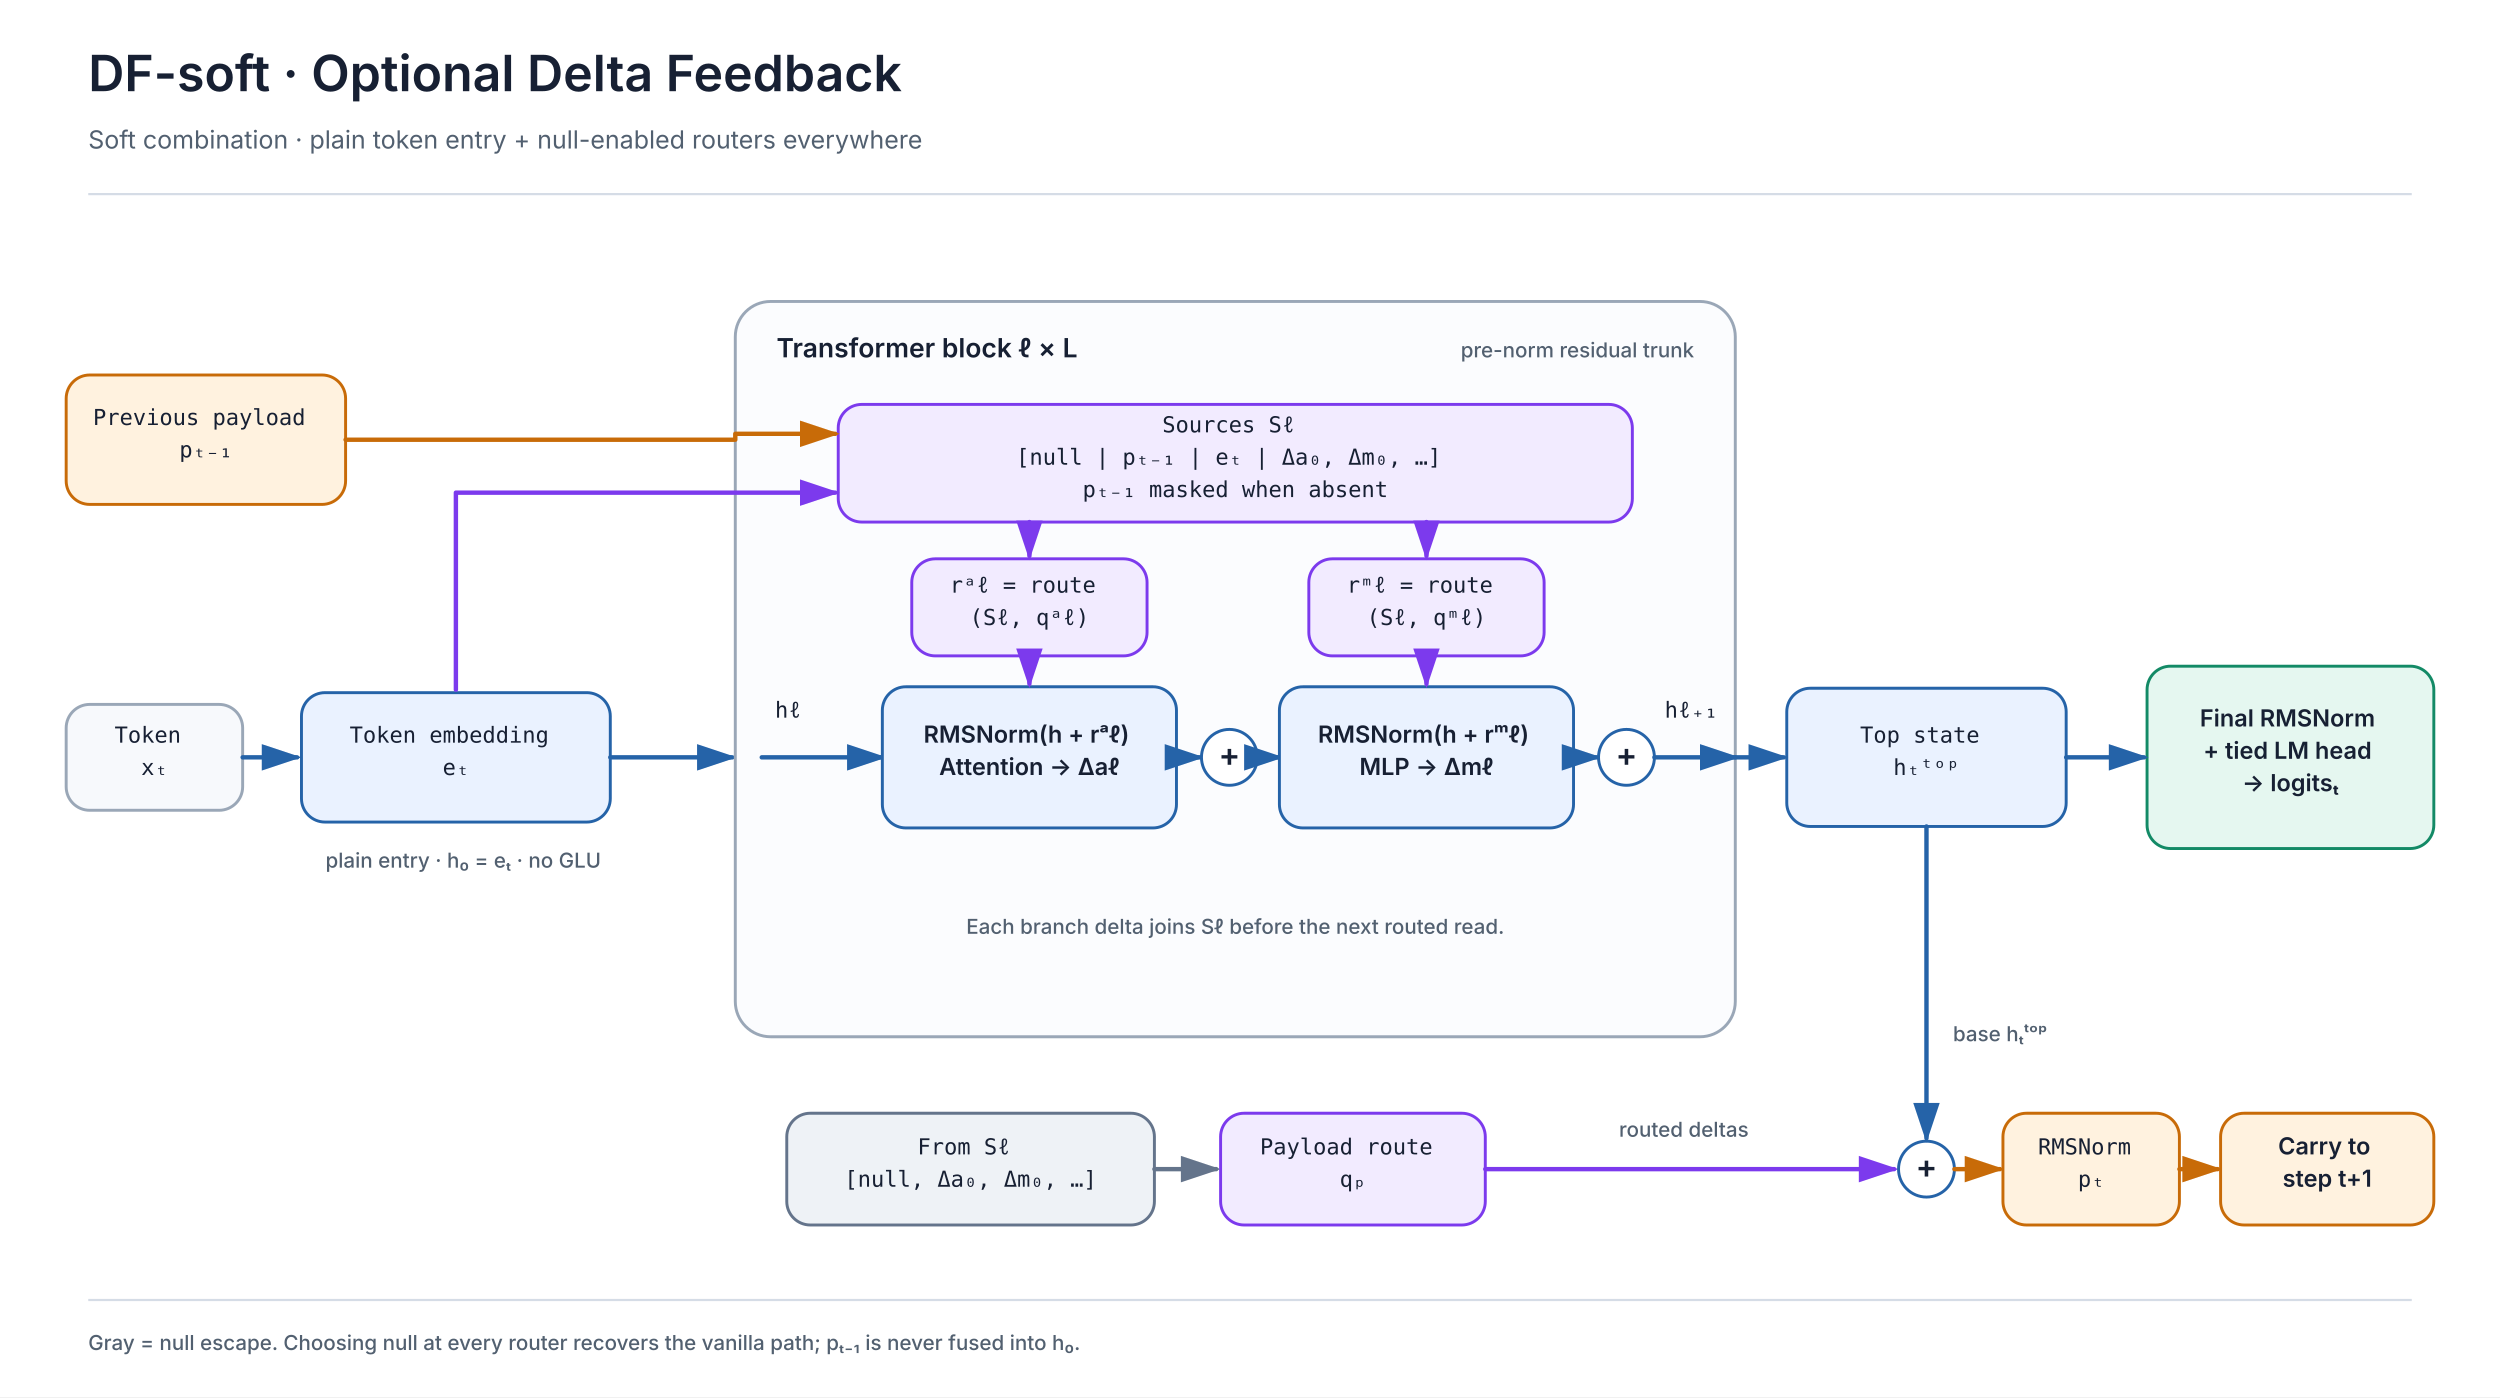
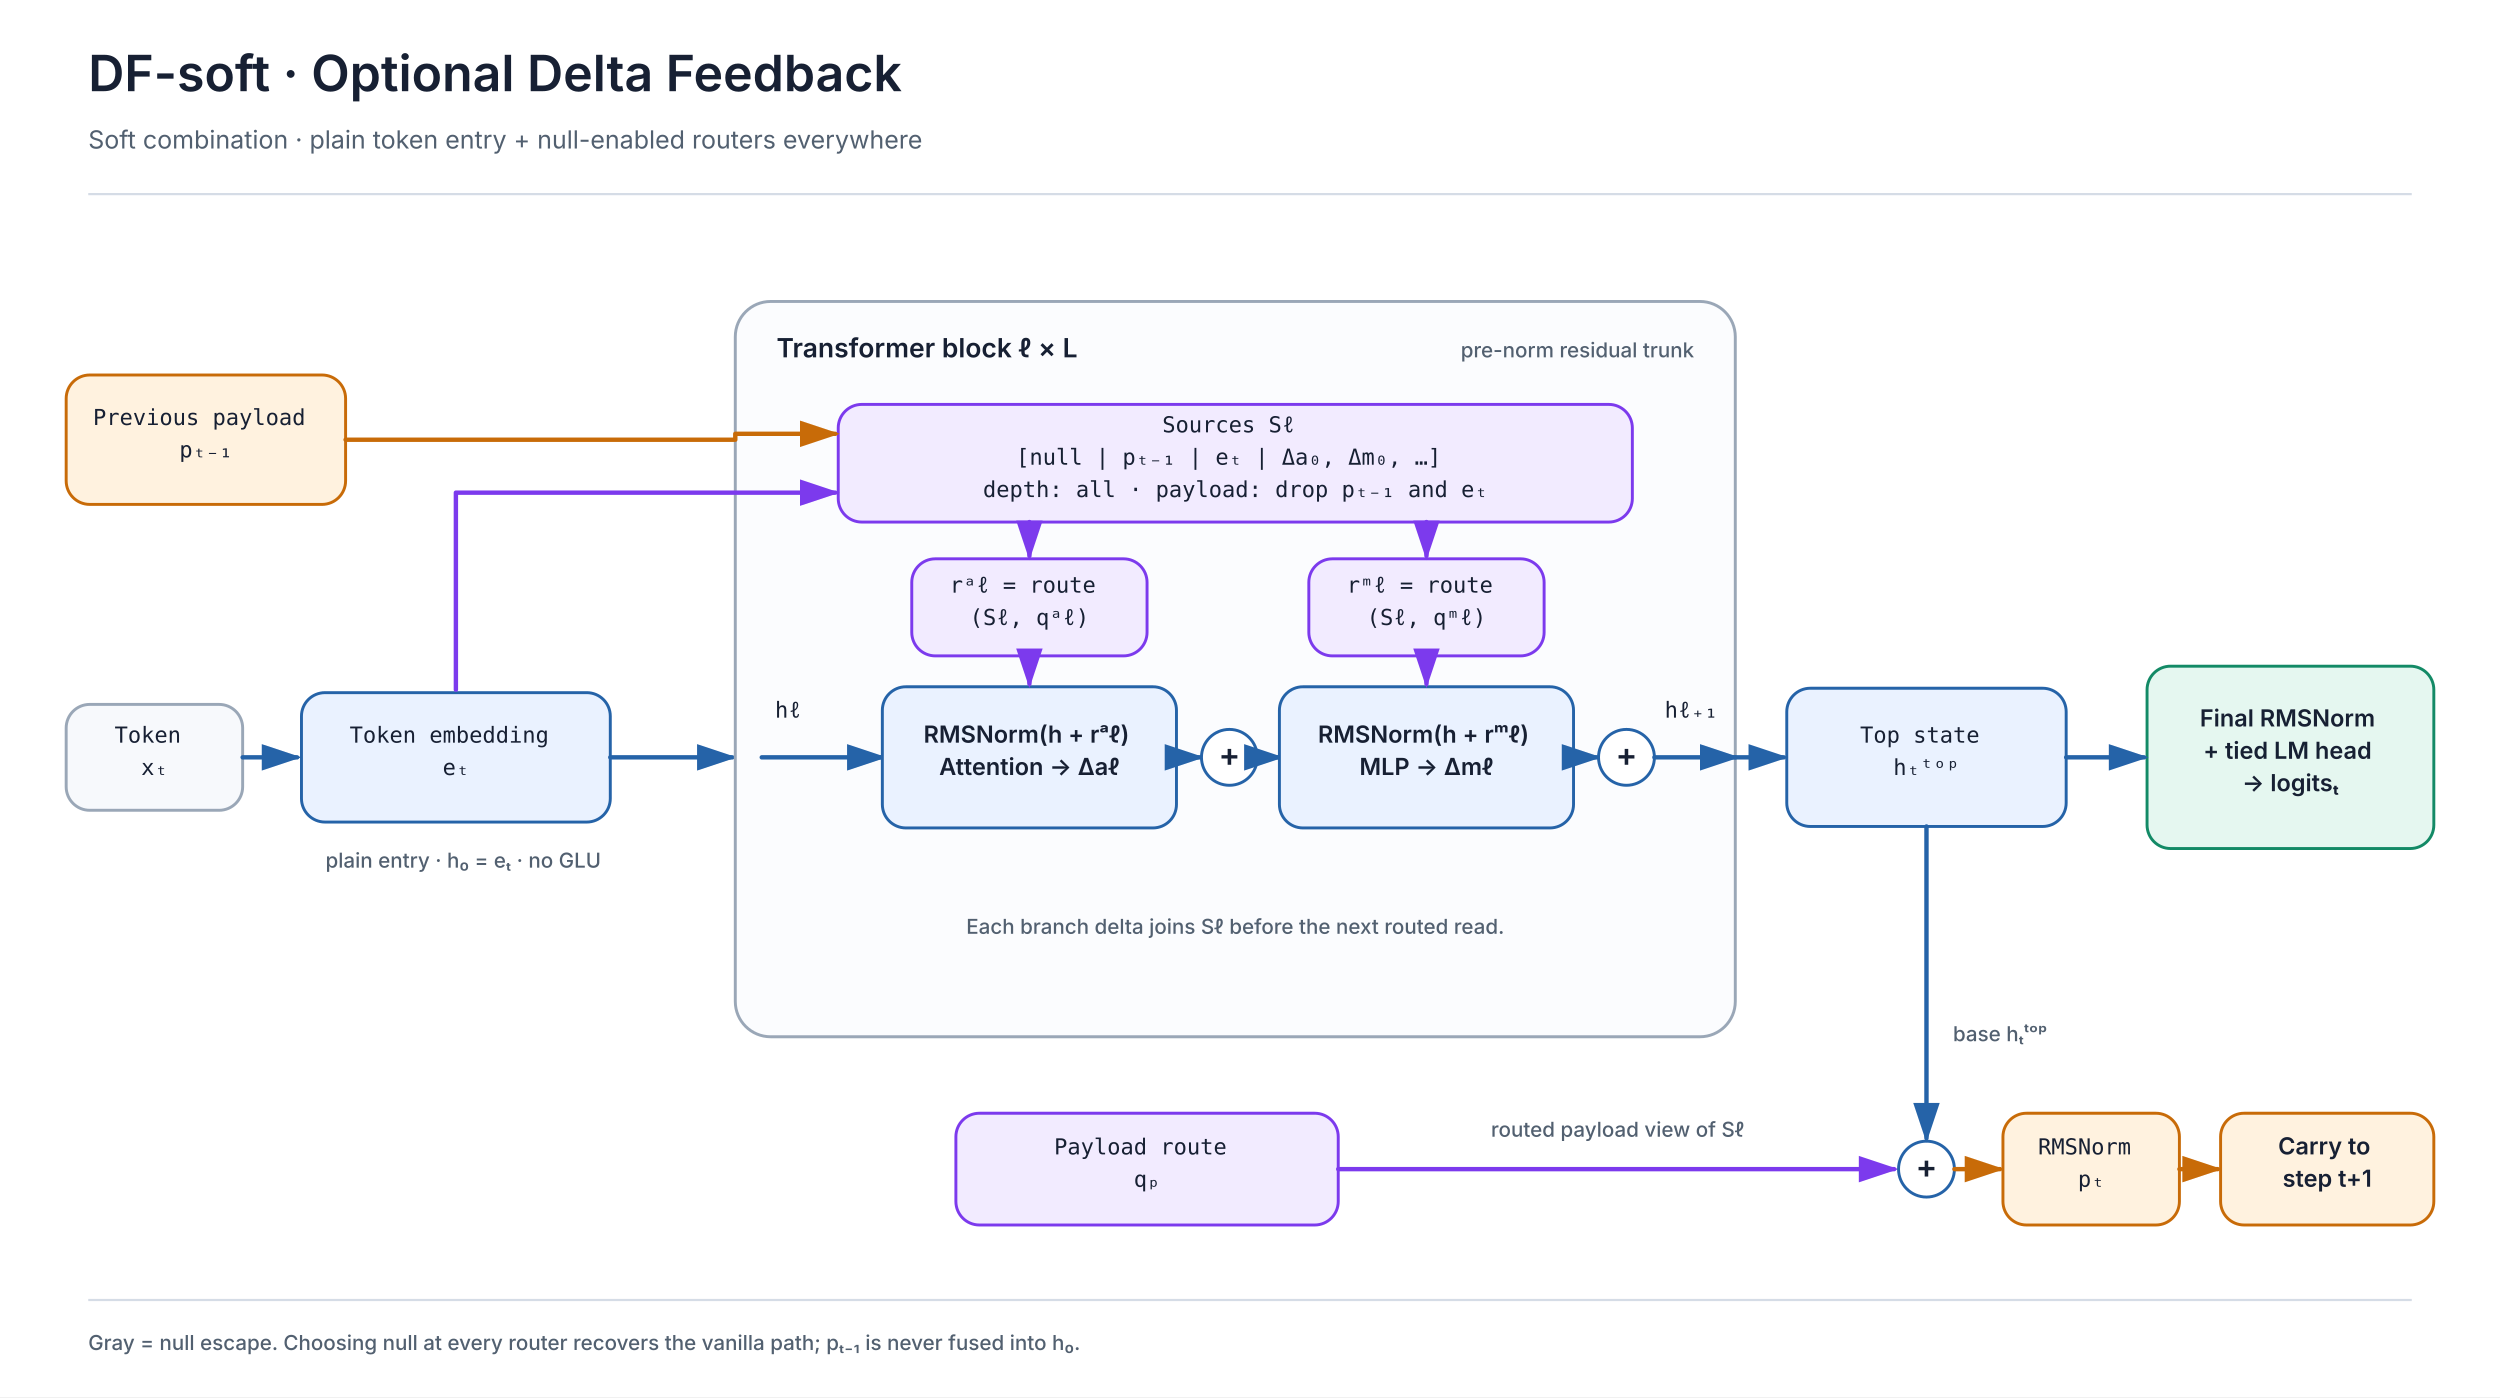
<svg xmlns="http://www.w3.org/2000/svg" width="1700" height="950" viewBox="0 0 1700 950" role="img" aria-labelledby="df-soft-·-optional-delta-feedback-title df-soft-·-optional-delta-feedback-desc">
  <defs>
    <marker id="arrow-blue" markerWidth="10" markerHeight="10" refX="8" refY="3" orient="auto" markerUnits="strokeWidth">
      <path d="M0,0 L0,6 L9,3 z" fill="#2563a8" />
    </marker>
    <marker id="arrow-purple" markerWidth="10" markerHeight="10" refX="8" refY="3" orient="auto" markerUnits="strokeWidth">
      <path d="M0,0 L0,6 L9,3 z" fill="#7c3aed" />
    </marker>
    <marker id="arrow-orange" markerWidth="10" markerHeight="10" refX="8" refY="3" orient="auto" markerUnits="strokeWidth">
      <path d="M0,0 L0,6 L9,3 z" fill="#c86b08" />
    </marker>
    <marker id="arrow-gray" markerWidth="10" markerHeight="10" refX="8" refY="3" orient="auto" markerUnits="strokeWidth">
      <path d="M0,0 L0,6 L9,3 z" fill="#64748b" />
    </marker>
    <style>
    .canvas { fill: #ffffff; }
    .title { font: 600 34px -apple-system, BlinkMacSystemFont, "Segoe UI", sans-serif; fill: #172033; }
    .subtitle { font: 400 17px -apple-system, BlinkMacSystemFont, "Segoe UI", sans-serif; fill: #526070; }
    .section { font: 600 18px -apple-system, BlinkMacSystemFont, "Segoe UI", sans-serif; fill: #172033; }
    .label { font: 600 16px -apple-system, BlinkMacSystemFont, "Segoe UI", sans-serif; fill: #172033; }
    .small { font: 500 14px -apple-system, BlinkMacSystemFont, "Segoe UI", sans-serif; fill: #526070; }
    .formula { font: 500 15px ui-monospace, SFMono-Regular, Menlo, monospace; fill: #172033; }
    .sum-label { font: 600 22px -apple-system, BlinkMacSystemFont, "Segoe UI", sans-serif; fill: #172033; }
    .node { stroke-width: 2; }
    .neutral { fill: #f7f9fc; stroke: #9aa7b7; }
    .blue-node { fill: #eaf2ff; stroke: #2563a8; }
    .purple-node { fill: #f2ebff; stroke: #7c3aed; }
    .orange-node { fill: #fff2df; stroke: #c86b08; }
    .green-node { fill: #e5f7f0; stroke: #138a66; }
    .gray-node { fill: #eef2f6; stroke: #64748b; }
    .stack { fill: #fbfcfe; stroke: #9aa7b7; stroke-width: 2; }
    .sum { fill: #ffffff; stroke: #2563a8; stroke-width: 2; }
    .edge { fill: none; stroke-width: 3; stroke-linecap: round; stroke-linejoin: round; }
    .blue { stroke: #2563a8; }
    .purple { stroke: #7c3aed; }
    .orange { stroke: #c86b08; }
    .gray { stroke: #64748b; }
    .divider { stroke: #d5dce6; stroke-width: 1.5; }
  </style>
  </defs>
  <rect class="canvas" width="1700" height="950" />
  <text class="title" x="60" y="62.0" text-anchor="start">
    <tspan x="60" y="62.0">DF-soft · Optional Delta Feedback</tspan>
  </text>
  <text class="subtitle" x="60" y="101.0" text-anchor="start">
    <tspan x="60" y="101.0">Soft combination · plain token entry + null-enabled routers everywhere</tspan>
  </text>
  <line class="divider" x1="60" y1="132" x2="1640" y2="132" />
  <rect class="node orange-node" x="45" y="255" width="190" height="88" rx="16" />
  <text class="formula" x="140.0" y="289.0" text-anchor="middle">
    <tspan x="140.0" y="289.0">Previous payload</tspan>
    <tspan x="140.0" y="311.0">pₜ₋₁</tspan>
  </text>
  <rect class="node neutral" x="45" y="479" width="120" height="72" rx="16" />
  <text class="formula" x="105.0" y="505.0" text-anchor="middle">
    <tspan x="105.0" y="505.0">Token</tspan>
    <tspan x="105.0" y="527.0">xₜ</tspan>
  </text>
  <line class="edge blue" x1="165" y1="515" x2="202" y2="515" marker-end="url(#arrow-blue)" />
  <rect class="node blue-node" x="205" y="471" width="210" height="88" rx="16" />
  <text class="formula" x="310.0" y="505.0" text-anchor="middle">
    <tspan x="310.0" y="505.0">Token embedding</tspan>
    <tspan x="310.0" y="527.0">eₜ</tspan>
  </text>
  <line class="edge blue" x1="415" y1="515" x2="498" y2="515" marker-end="url(#arrow-blue)" />
  <rect class="stack" x="500" y="205" width="680" height="500" rx="24" />
  <text class="section" x="528" y="243.0" text-anchor="start">
    <tspan x="528" y="243.0">Transformer block ℓ   × L</tspan>
  </text>
  <text class="small" x="1152" y="243.0" text-anchor="end">
    <tspan x="1152" y="243.0">pre-norm residual trunk</tspan>
  </text>
  <text class="formula" x="536" y="488.0" text-anchor="middle">
    <tspan x="536" y="488.0">hℓ</tspan>
  </text>
  <line class="edge blue" x1="518" y1="515" x2="600" y2="515" marker-end="url(#arrow-blue)" />
  <rect class="node blue-node" x="600" y="467" width="200" height="96" rx="16" />
  <text class="label" x="700.0" y="505.0" text-anchor="middle">
    <tspan x="700.0" y="505.0">RMSNorm(h + rᵃℓ)</tspan>
    <tspan x="700.0" y="527.0">Attention → Δaℓ</tspan>
  </text>
  <line class="edge blue" x1="800" y1="515" x2="816" y2="515" marker-end="url(#arrow-blue)" />
  <circle class="sum" cx="836" cy="515" r="19" />
  <text class="sum-label" x="836" y="521.0" text-anchor="middle">
    <tspan x="836" y="521.0">+</tspan>
  </text>
  <line class="edge blue" x1="855" y1="515" x2="870" y2="515" marker-end="url(#arrow-blue)" />
  <rect class="node blue-node" x="870" y="467" width="200" height="96" rx="16" />
  <text class="label" x="970.0" y="505.0" text-anchor="middle">
    <tspan x="970.0" y="505.0">RMSNorm(h + rᵐℓ)</tspan>
    <tspan x="970.0" y="527.0">MLP → Δmℓ</tspan>
  </text>
  <line class="edge blue" x1="1070" y1="515" x2="1086" y2="515" marker-end="url(#arrow-blue)" />
  <circle class="sum" cx="1106" cy="515" r="19" />
  <text class="sum-label" x="1106" y="521.0" text-anchor="middle">
    <tspan x="1106" y="521.0">+</tspan>
  </text>
  <line class="edge blue" x1="1125" y1="515" x2="1180" y2="515" marker-end="url(#arrow-blue)" />
  <text class="formula" x="1150" y="488.0" text-anchor="middle">
    <tspan x="1150" y="488.0">hℓ₊₁</tspan>
  </text>
  <rect class="node purple-node" x="570" y="275" width="540" height="80" rx="16" />
  <text class="formula" x="840.0" y="294.0" text-anchor="middle">
    <tspan x="840.0" y="294.0">Sources Sℓ</tspan>
    <tspan x="840.0" y="316.0">[null  |  pₜ₋₁  |  eₜ  |  Δa₀, Δm₀, …]</tspan>
-     <tspan x="840.0" y="338.0">pₜ₋₁ masked when absent</tspan>
+     <tspan x="840.0" y="338.0">depth: all  ·  payload: drop pₜ₋₁ and eₜ</tspan>
  </text>
  <rect class="node purple-node" x="620" y="380" width="160" height="66" rx="16" />
  <text class="formula" x="700.0" y="403.0" text-anchor="middle">
    <tspan x="700.0" y="403.0">rᵃℓ = route</tspan>
    <tspan x="700.0" y="425.0">(Sℓ, qᵃℓ)</tspan>
  </text>
  <rect class="node purple-node" x="890" y="380" width="160" height="66" rx="16" />
  <text class="formula" x="970.0" y="403.0" text-anchor="middle">
    <tspan x="970.0" y="403.0">rᵐℓ = route</tspan>
    <tspan x="970.0" y="425.0">(Sℓ, qᵐℓ)</tspan>
  </text>
  <line class="edge purple" x1="700" y1="355" x2="700" y2="378" marker-end="url(#arrow-purple)" />
  <line class="edge purple" x1="970" y1="355" x2="970" y2="378" marker-end="url(#arrow-purple)" />
  <line class="edge purple" x1="700" y1="446" x2="700" y2="465" marker-end="url(#arrow-purple)" />
  <line class="edge purple" x1="970" y1="446" x2="970" y2="465" marker-end="url(#arrow-purple)" />
  <text class="small" x="840.0" y="635.0" text-anchor="middle">
    <tspan x="840.0" y="635.0">Each branch delta joins Sℓ before the next routed read.</tspan>
  </text>
  <path class="edge orange" d="M 235 299 L 500 299 L 500 295 L 568 295" marker-end="url(#arrow-orange)" />
  <path class="edge purple" d="M 310 469 L 310 335 L 568 335" marker-end="url(#arrow-purple)" />
  <text class="small" x="315" y="590.0" text-anchor="middle">
    <tspan x="315" y="590.0">plain entry  ·  h₀ = eₜ  ·  no GLU</tspan>
  </text>
  <rect class="node blue-node" x="1215" y="468" width="190" height="94" rx="16" />
  <text class="formula" x="1310.0" y="505.0" text-anchor="middle">
    <tspan x="1310.0" y="505.0">Top state</tspan>
    <tspan x="1310.0" y="527.0">hₜᵗᵒᵖ</tspan>
  </text>
  <line class="edge blue" x1="1180" y1="515" x2="1213" y2="515" marker-end="url(#arrow-blue)" />
  <rect class="node green-node" x="1460" y="453" width="195" height="124" rx="16" />
  <text class="label" x="1557.5" y="494.0" text-anchor="middle">
    <tspan x="1557.5" y="494.0">Final RMSNorm</tspan>
    <tspan x="1557.5" y="516.0">+ tied LM head</tspan>
    <tspan x="1557.5" y="538.0">→ logitsₜ</tspan>
  </text>
  <line class="edge blue" x1="1405" y1="515" x2="1458" y2="515" marker-end="url(#arrow-blue)" />
-   <rect class="node gray-node" x="535" y="757" width="250" height="76" rx="16" />
-   <text class="formula" x="660.0" y="785.0" text-anchor="middle">
-     <tspan x="660.0" y="785.0">From Sℓ</tspan>
-     <tspan x="660.0" y="807.0">[null, Δa₀, Δm₀, …]</tspan>
+   <rect class="node purple-node" x="650" y="757" width="260" height="76" rx="16" />
+   <text class="formula" x="780.0" y="785.0" text-anchor="middle">
+     <tspan x="780.0" y="785.0">Payload route</tspan>
+     <tspan x="780.0" y="807.0">qₚ</tspan>
  </text>
-   <line class="edge gray" x1="785" y1="795" x2="827" y2="795" marker-end="url(#arrow-gray)" />
-   <rect class="node purple-node" x="830" y="757" width="180" height="76" rx="16" />
-   <text class="formula" x="920.0" y="785.0" text-anchor="middle">
-     <tspan x="920.0" y="785.0">Payload route</tspan>
-     <tspan x="920.0" y="807.0">qₚ</tspan>
-   </text>
-   <line class="edge purple" x1="1010" y1="795" x2="1288" y2="795" marker-end="url(#arrow-purple)" />
-   <text class="small" x="1145" y="773.0" text-anchor="middle">
-     <tspan x="1145" y="773.0">routed deltas</tspan>
+   <line class="edge purple" x1="910" y1="795" x2="1288" y2="795" marker-end="url(#arrow-purple)" />
+   <text class="small" x="1100" y="773.0" text-anchor="middle">
+     <tspan x="1100" y="773.0">routed payload view of Sℓ</tspan>
  </text>
  <circle class="sum" cx="1310" cy="795" r="19" />
  <text class="sum-label" x="1310" y="801.0" text-anchor="middle">
    <tspan x="1310" y="801.0">+</tspan>
  </text>
  <path class="edge blue" d="M 1310 562 L 1310 774" marker-end="url(#arrow-blue)" />
  <text class="small" x="1328" y="708.0" text-anchor="start">
    <tspan x="1328" y="708.0">base hₜᵗᵒᵖ</tspan>
  </text>
  <line class="edge orange" x1="1329" y1="795" x2="1360" y2="795" marker-end="url(#arrow-orange)" />
  <rect class="node orange-node" x="1362" y="757" width="120" height="76" rx="16" />
  <text class="formula" x="1422.0" y="785.0" text-anchor="middle">
    <tspan x="1422.0" y="785.0">RMSNorm</tspan>
    <tspan x="1422.0" y="807.0">pₜ</tspan>
  </text>
  <line class="edge orange" x1="1482" y1="795" x2="1508" y2="795" marker-end="url(#arrow-orange)" />
  <rect class="node orange-node" x="1510" y="757" width="145" height="76" rx="16" />
  <text class="label" x="1582.5" y="785.0" text-anchor="middle">
    <tspan x="1582.5" y="785.0">Carry to</tspan>
    <tspan x="1582.5" y="807.0">step t+1</tspan>
  </text>
  <line class="divider" x1="60" y1="884" x2="1640" y2="884" />
  <text class="small" x="60" y="918.0" text-anchor="start">
    <tspan x="60" y="918.0">Gray = null escape. Choosing null at every router recovers the vanilla path; pₜ₋₁ is never fused into h₀.</tspan>
  </text>
</svg>
